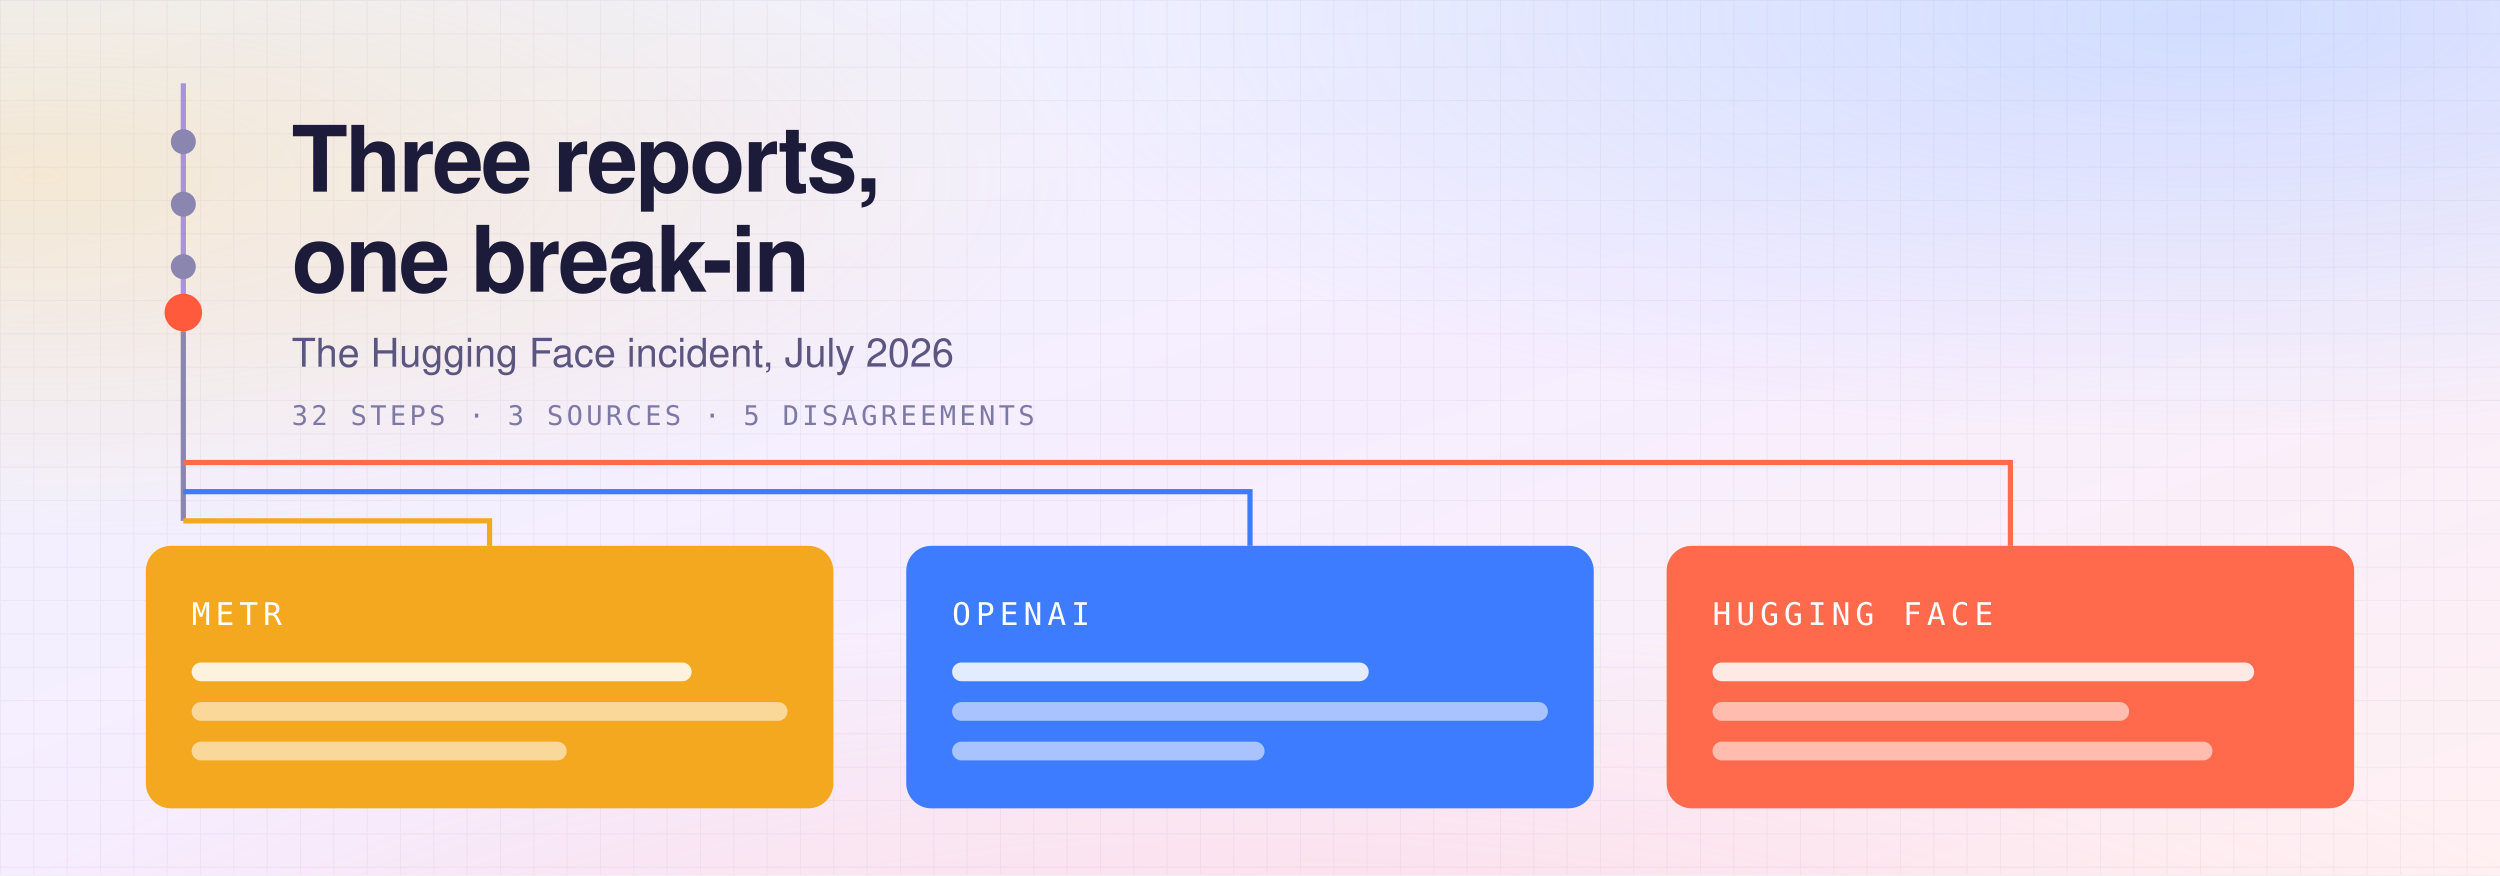
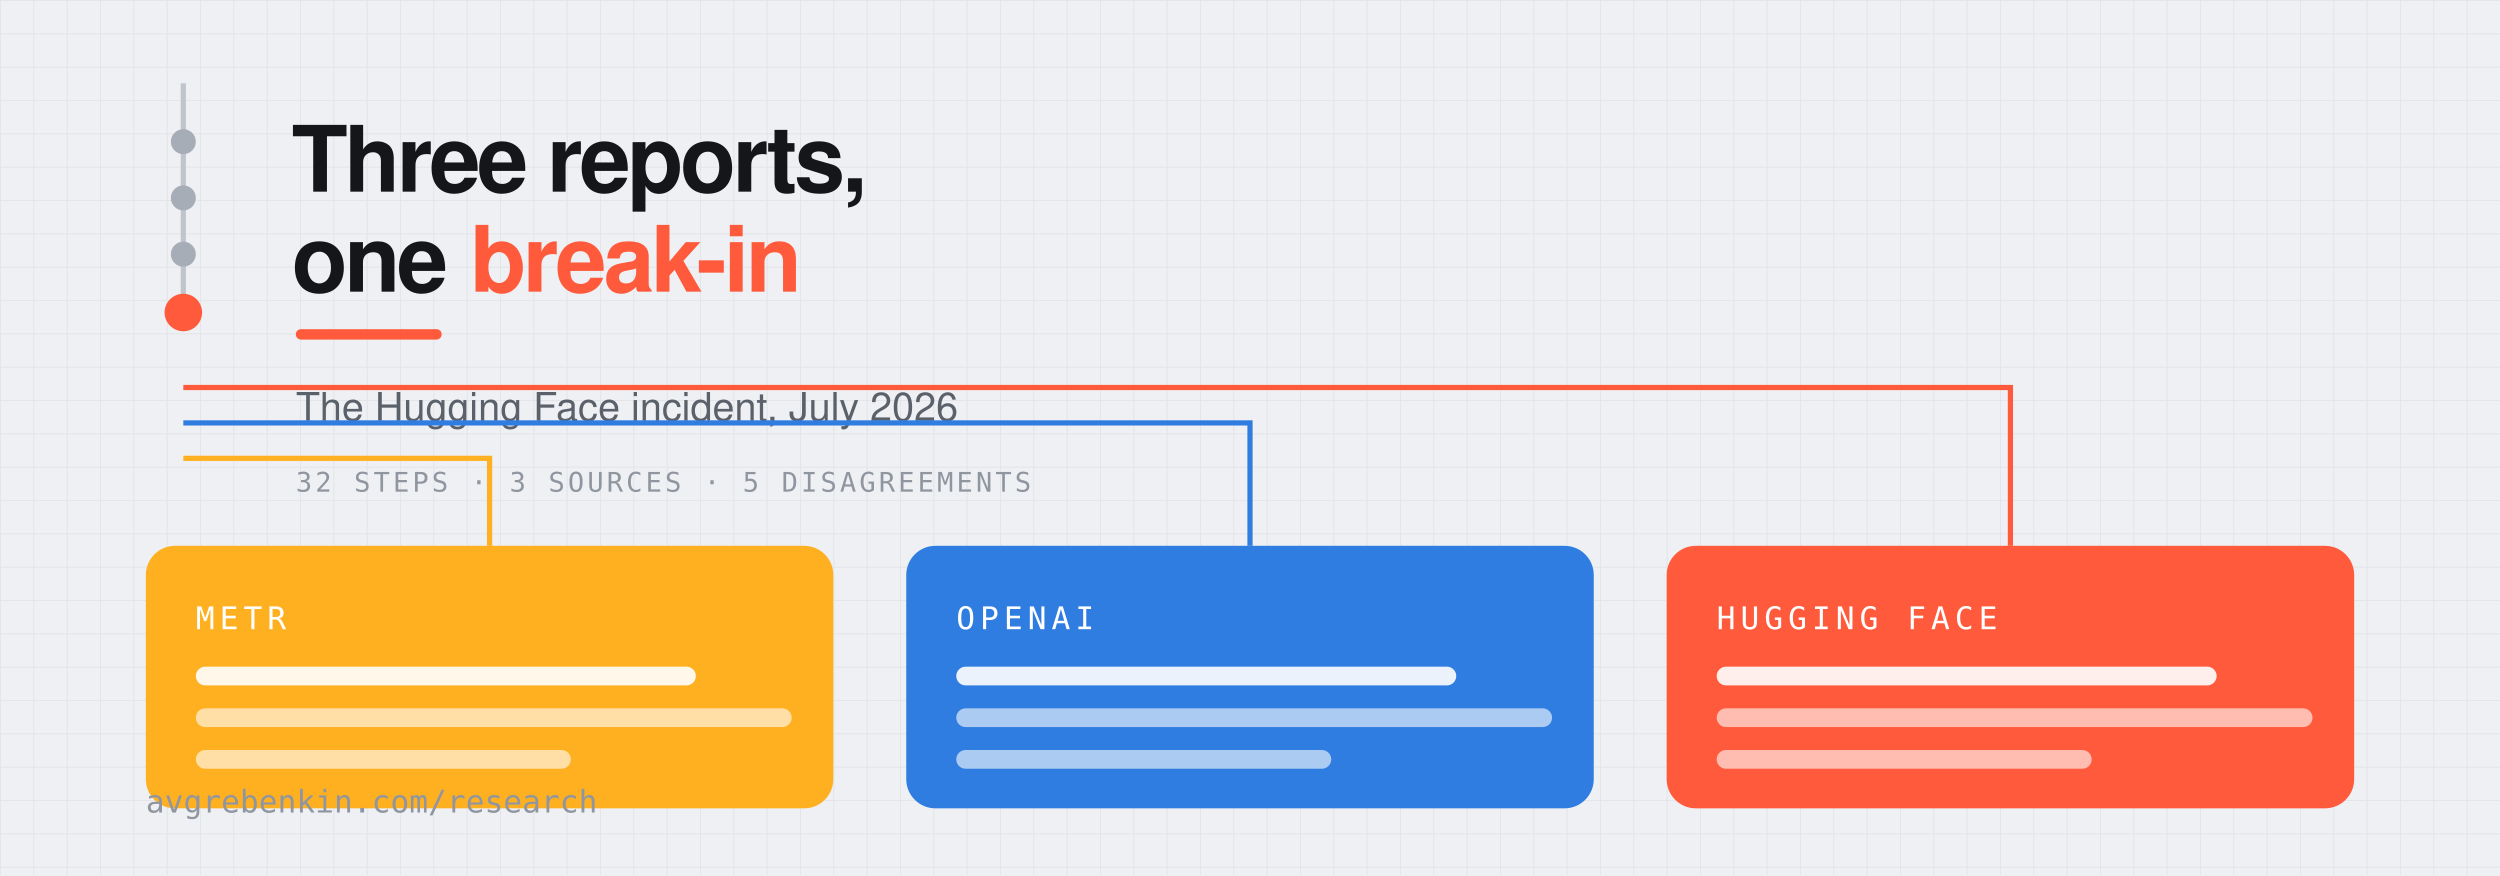
<svg xmlns="http://www.w3.org/2000/svg" width="1200" height="420" viewBox="0 0 1200 420">
+   <rect width="1200" height="420" fill="#eef0f3" />
  <defs>
-     <linearGradient id="day" x1="0%" y1="0%" x2="100%" y2="100%">
-       <stop offset="0%" stop-color="#eef2ff" />
-       <stop offset="50%" stop-color="#f6eeff" />
-       <stop offset="100%" stop-color="#fff0f2" />
-     </linearGradient>
-     <radialGradient id="bloomB" cx="88%" cy="2%" r="48%">
-       <stop offset="0%" stop-color="#7db4ff" stop-opacity=".30" />
-       <stop offset="100%" stop-color="#7db4ff" stop-opacity="0" />
-     </radialGradient>
-     <radialGradient id="bloomA" cx="2%" cy="20%" r="42%">
-       <stop offset="0%" stop-color="#ffce5c" stop-opacity=".26" />
-       <stop offset="100%" stop-color="#ffce5c" stop-opacity="0" />
-     </radialGradient>
-     <radialGradient id="bloomC" cx="50%" cy="128%" r="58%">
-       <stop offset="0%" stop-color="#ff8aa6" stop-opacity=".24" />
-       <stop offset="100%" stop-color="#ff8aa6" stop-opacity="0" />
-     </radialGradient>
-     <pattern id="gridd" width="16" height="16" patternUnits="userSpaceOnUse">
-       <path d="M16 0H0V16" fill="none" stroke="#2b2059" stroke-opacity=".05" stroke-width="1" />
+     <pattern id="hg" width="16" height="16" patternUnits="userSpaceOnUse">
+       <path d="M16 0H0V16" fill="none" stroke="#0e1116" stroke-opacity="0.05" stroke-width="1" />
    </pattern>
  </defs>
-   <rect width="1200" height="420" fill="url(#day)" />
-   <rect width="1200" height="420" fill="url(#gridd)" />
-   <rect width="1200" height="420" fill="url(#bloomB)" />
-   <rect width="1200" height="420" fill="url(#bloomA)" />
-   <rect width="1200" height="420" fill="url(#bloomC)" />
-   <line x1="88" y1="40" x2="88" y2="150" stroke="#6b4bd6" stroke-opacity=".55" stroke-width="2.5" />
-   <circle cx="88" cy="68" r="6" fill="#8a86b0" />
-   <circle cx="88" cy="98" r="6" fill="#8a86b0" />
-   <circle cx="88" cy="128" r="6" fill="#8a86b0" />
-   <text x="140" y="92" font-family="Helvetica Neue, Helvetica, Arial, sans-serif" font-weight="700" font-size="44" letter-spacing="-1.1" fill="#1c1b3a">Three reports,</text>
-   <text x="140" y="140" font-family="Helvetica Neue, Helvetica, Arial, sans-serif" font-weight="700" font-size="44" letter-spacing="-1.1" fill="#1c1b3a">one break-in</text>
-   <text x="140" y="176" font-family="Helvetica Neue, Helvetica, Arial, sans-serif" font-size="19" fill="#5b5680">The Hugging Face incident, July 2026</text>
-   <text x="140" y="204" font-family="Menlo, monospace" font-size="13" letter-spacing="1.6" fill="#7d79a6">32 STEPS · 3 SOURCES · 5 DISAGREEMENTS</text>
+   <rect width="1200" height="420" fill="url(#hg)" />
+   <text x="140" y="92" font-family="Helvetica Neue, Helvetica, Arial, sans-serif" font-weight="800" font-size="44" letter-spacing="-1.6" fill="#15161a">Three reports,</text>
+   <text x="140" y="140" font-family="Helvetica Neue, Helvetica, Arial, sans-serif" font-weight="800" font-size="44" letter-spacing="-1.6" fill="#15161a">one <tspan fill="#ff5a3c">break-in</tspan>
+   </text>
+   <rect x="142" y="158" width="70" height="5" rx="2.5" fill="#ff5a3c" />
+   <text x="142" y="202" font-family="Helvetica Neue, Helvetica, Arial, sans-serif" font-size="19" fill="#5b616b">The Hugging Face incident, July 2026</text>
+   <text x="142" y="236" font-family="Menlo, monospace" font-size="13" letter-spacing="1.5" fill="#9096a0">32 STEPS · 3 SOURCES · 5 DISAGREEMENTS</text>
+   <line x1="88" y1="40" x2="88" y2="150" stroke="#c0c5cd" stroke-width="2.5" />
+   <circle cx="88" cy="68" r="6" fill="#a7adb6" />
+   <circle cx="88" cy="95" r="6" fill="#a7adb6" />
+   <circle cx="88" cy="122" r="6" fill="#a7adb6" />
  <circle cx="88" cy="150" r="9" fill="#ff5a3c" />
-   <path d="M88 159V250" fill="none" stroke="#8a86b0" stroke-width="2.5" />
-   <path d="M88 222H965V262" fill="none" stroke="#ff6a4d" stroke-width="2.5" />
-   <path d="M88 236H600V262" fill="none" stroke="#3d7bff" stroke-width="2.5" />
-   <path d="M88 250H235V262" fill="none" stroke="#f3a81f" stroke-width="2.5" />
-   <g>
-     <rect x="70" y="262" width="330" height="126" rx="12" fill="#f3a81f" />
-     <text x="92" y="300" font-family="Menlo, monospace" font-size="15" letter-spacing="2.4" fill="#ffffff">METR</text>
-     <rect x="92" y="318" width="240" height="9" rx="4.5" fill="#ffffff" fill-opacity=".85" />
-     <rect x="92" y="337" width="286" height="9" rx="4.5" fill="#ffffff" fill-opacity=".55" />
-     <rect x="92" y="356" width="180" height="9" rx="4.5" fill="#ffffff" fill-opacity=".55" />
-   </g>
-   <g>
-     <rect x="435" y="262" width="330" height="126" rx="12" fill="#3d7bff" />
-     <text x="457" y="300" font-family="Menlo, monospace" font-size="15" letter-spacing="2.4" fill="#ffffff">OPENAI</text>
-     <rect x="457" y="318" width="200" height="9" rx="4.5" fill="#ffffff" fill-opacity=".85" />
-     <rect x="457" y="337" width="286" height="9" rx="4.5" fill="#ffffff" fill-opacity=".55" />
-     <rect x="457" y="356" width="150" height="9" rx="4.5" fill="#ffffff" fill-opacity=".55" />
-   </g>
-   <g>
-     <rect x="800" y="262" width="330" height="126" rx="12" fill="#ff6a4d" />
-     <text x="822" y="300" font-family="Menlo, monospace" font-size="15" letter-spacing="2.4" fill="#ffffff">HUGGING FACE</text>
-     <rect x="822" y="318" width="260" height="9" rx="4.5" fill="#ffffff" fill-opacity=".85" />
-     <rect x="822" y="337" width="200" height="9" rx="4.5" fill="#ffffff" fill-opacity=".55" />
-     <rect x="822" y="356" width="240" height="9" rx="4.5" fill="#ffffff" fill-opacity=".55" />
-   </g>
+   <path d="M88 186H965V262" stroke="#ff5a3c" stroke-width="2.5" fill="none" />
+   <path d="M88 203H600V262" stroke="#2f7de0" stroke-width="2.5" fill="none" />
+   <path d="M88 220H235V262" stroke="#ffb020" stroke-width="2.5" fill="none" />
+   <rect x="70" y="262" width="330" height="126" rx="14" fill="#ffb020" />
+   <text x="94" y="302" font-family="Menlo, monospace" font-size="15" letter-spacing="2.4" fill="#fff">METR</text>
+   <rect x="94" y="320" width="240" height="9" rx="4.5" fill="#fff" fill-opacity="0.9" />
+   <rect x="94" y="340" width="286" height="9" rx="4.5" fill="#fff" fill-opacity="0.6" />
+   <rect x="94" y="360" width="180" height="9" rx="4.5" fill="#fff" fill-opacity="0.6" />
+   <rect x="435" y="262" width="330" height="126" rx="14" fill="#2f7de0" />
+   <text x="459" y="302" font-family="Menlo, monospace" font-size="15" letter-spacing="2.4" fill="#fff">OPENAI</text>
+   <rect x="459" y="320" width="240" height="9" rx="4.5" fill="#fff" fill-opacity="0.9" />
+   <rect x="459" y="340" width="286" height="9" rx="4.5" fill="#fff" fill-opacity="0.6" />
+   <rect x="459" y="360" width="180" height="9" rx="4.5" fill="#fff" fill-opacity="0.6" />
+   <rect x="800" y="262" width="330" height="126" rx="14" fill="#ff5a3c" />
+   <text x="824" y="302" font-family="Menlo, monospace" font-size="15" letter-spacing="2.4" fill="#fff">HUGGING FACE</text>
+   <rect x="824" y="320" width="240" height="9" rx="4.5" fill="#fff" fill-opacity="0.9" />
+   <rect x="824" y="340" width="286" height="9" rx="4.5" fill="#fff" fill-opacity="0.6" />
+   <rect x="824" y="360" width="180" height="9" rx="4.5" fill="#fff" fill-opacity="0.6" />
+   <text x="70" y="390" font-family="Menlo, monospace" font-size="15" fill="#9096a0">avgrebenkin.com/research</text>
</svg>
